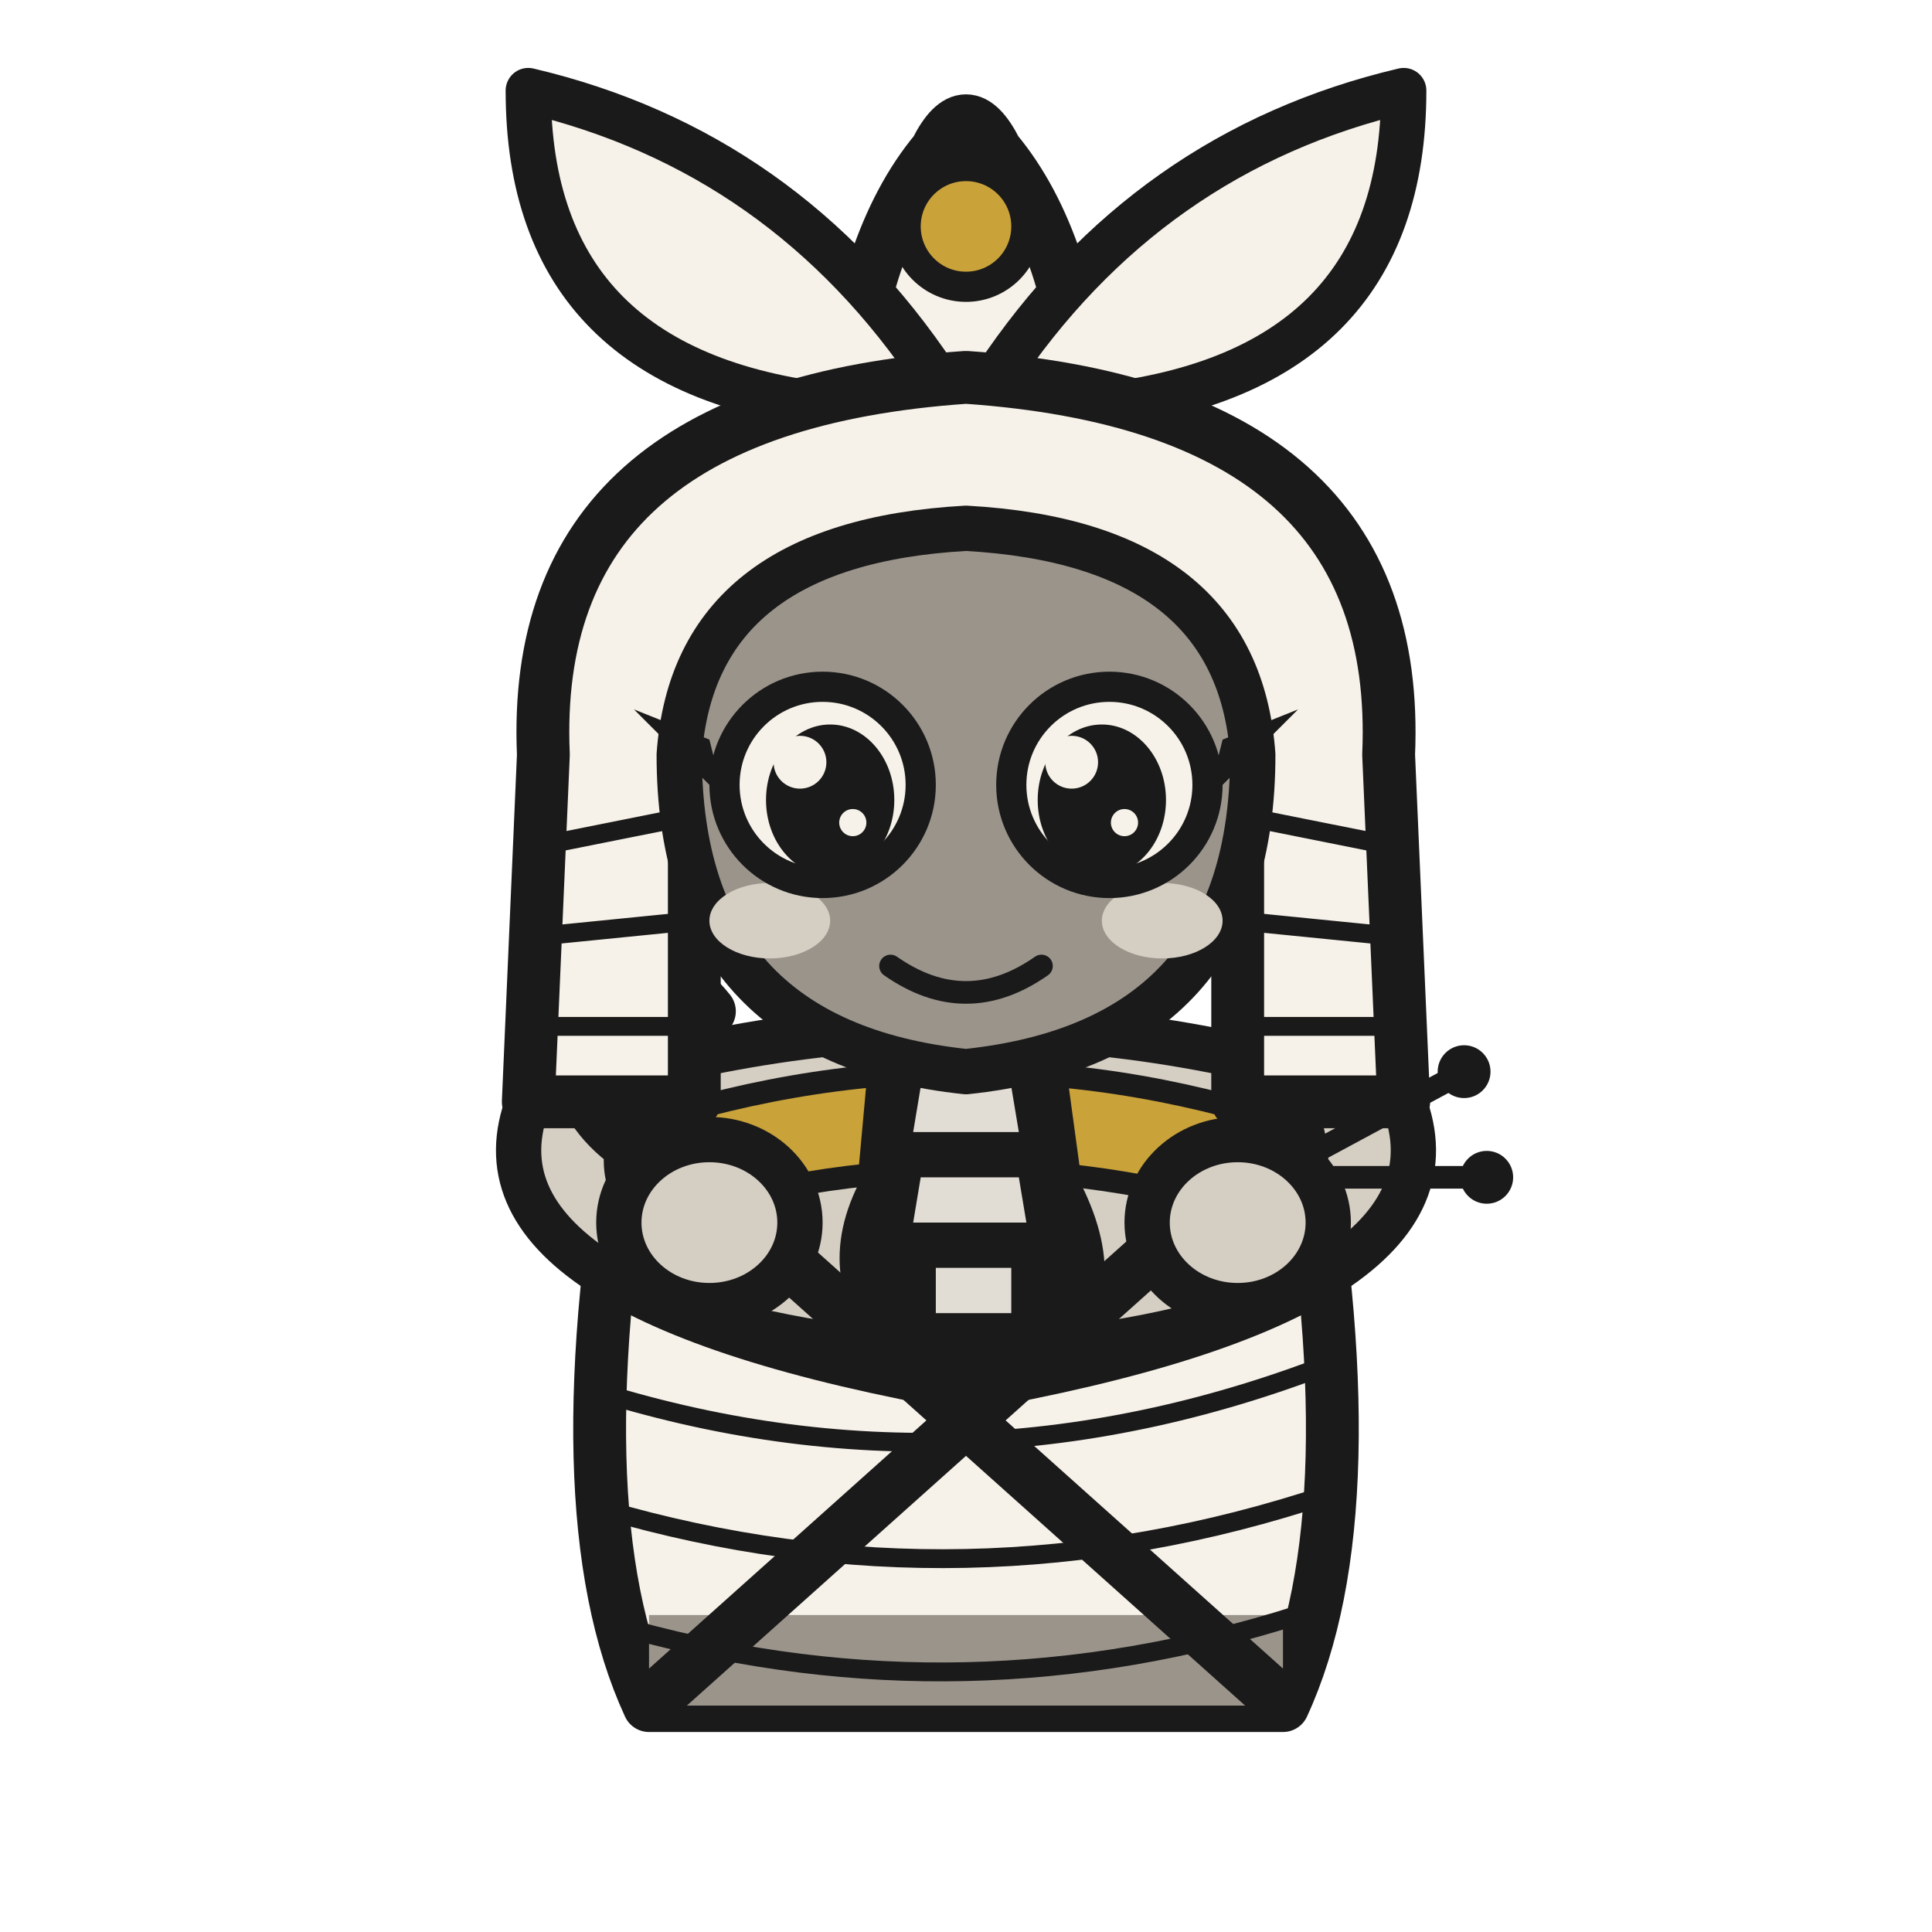
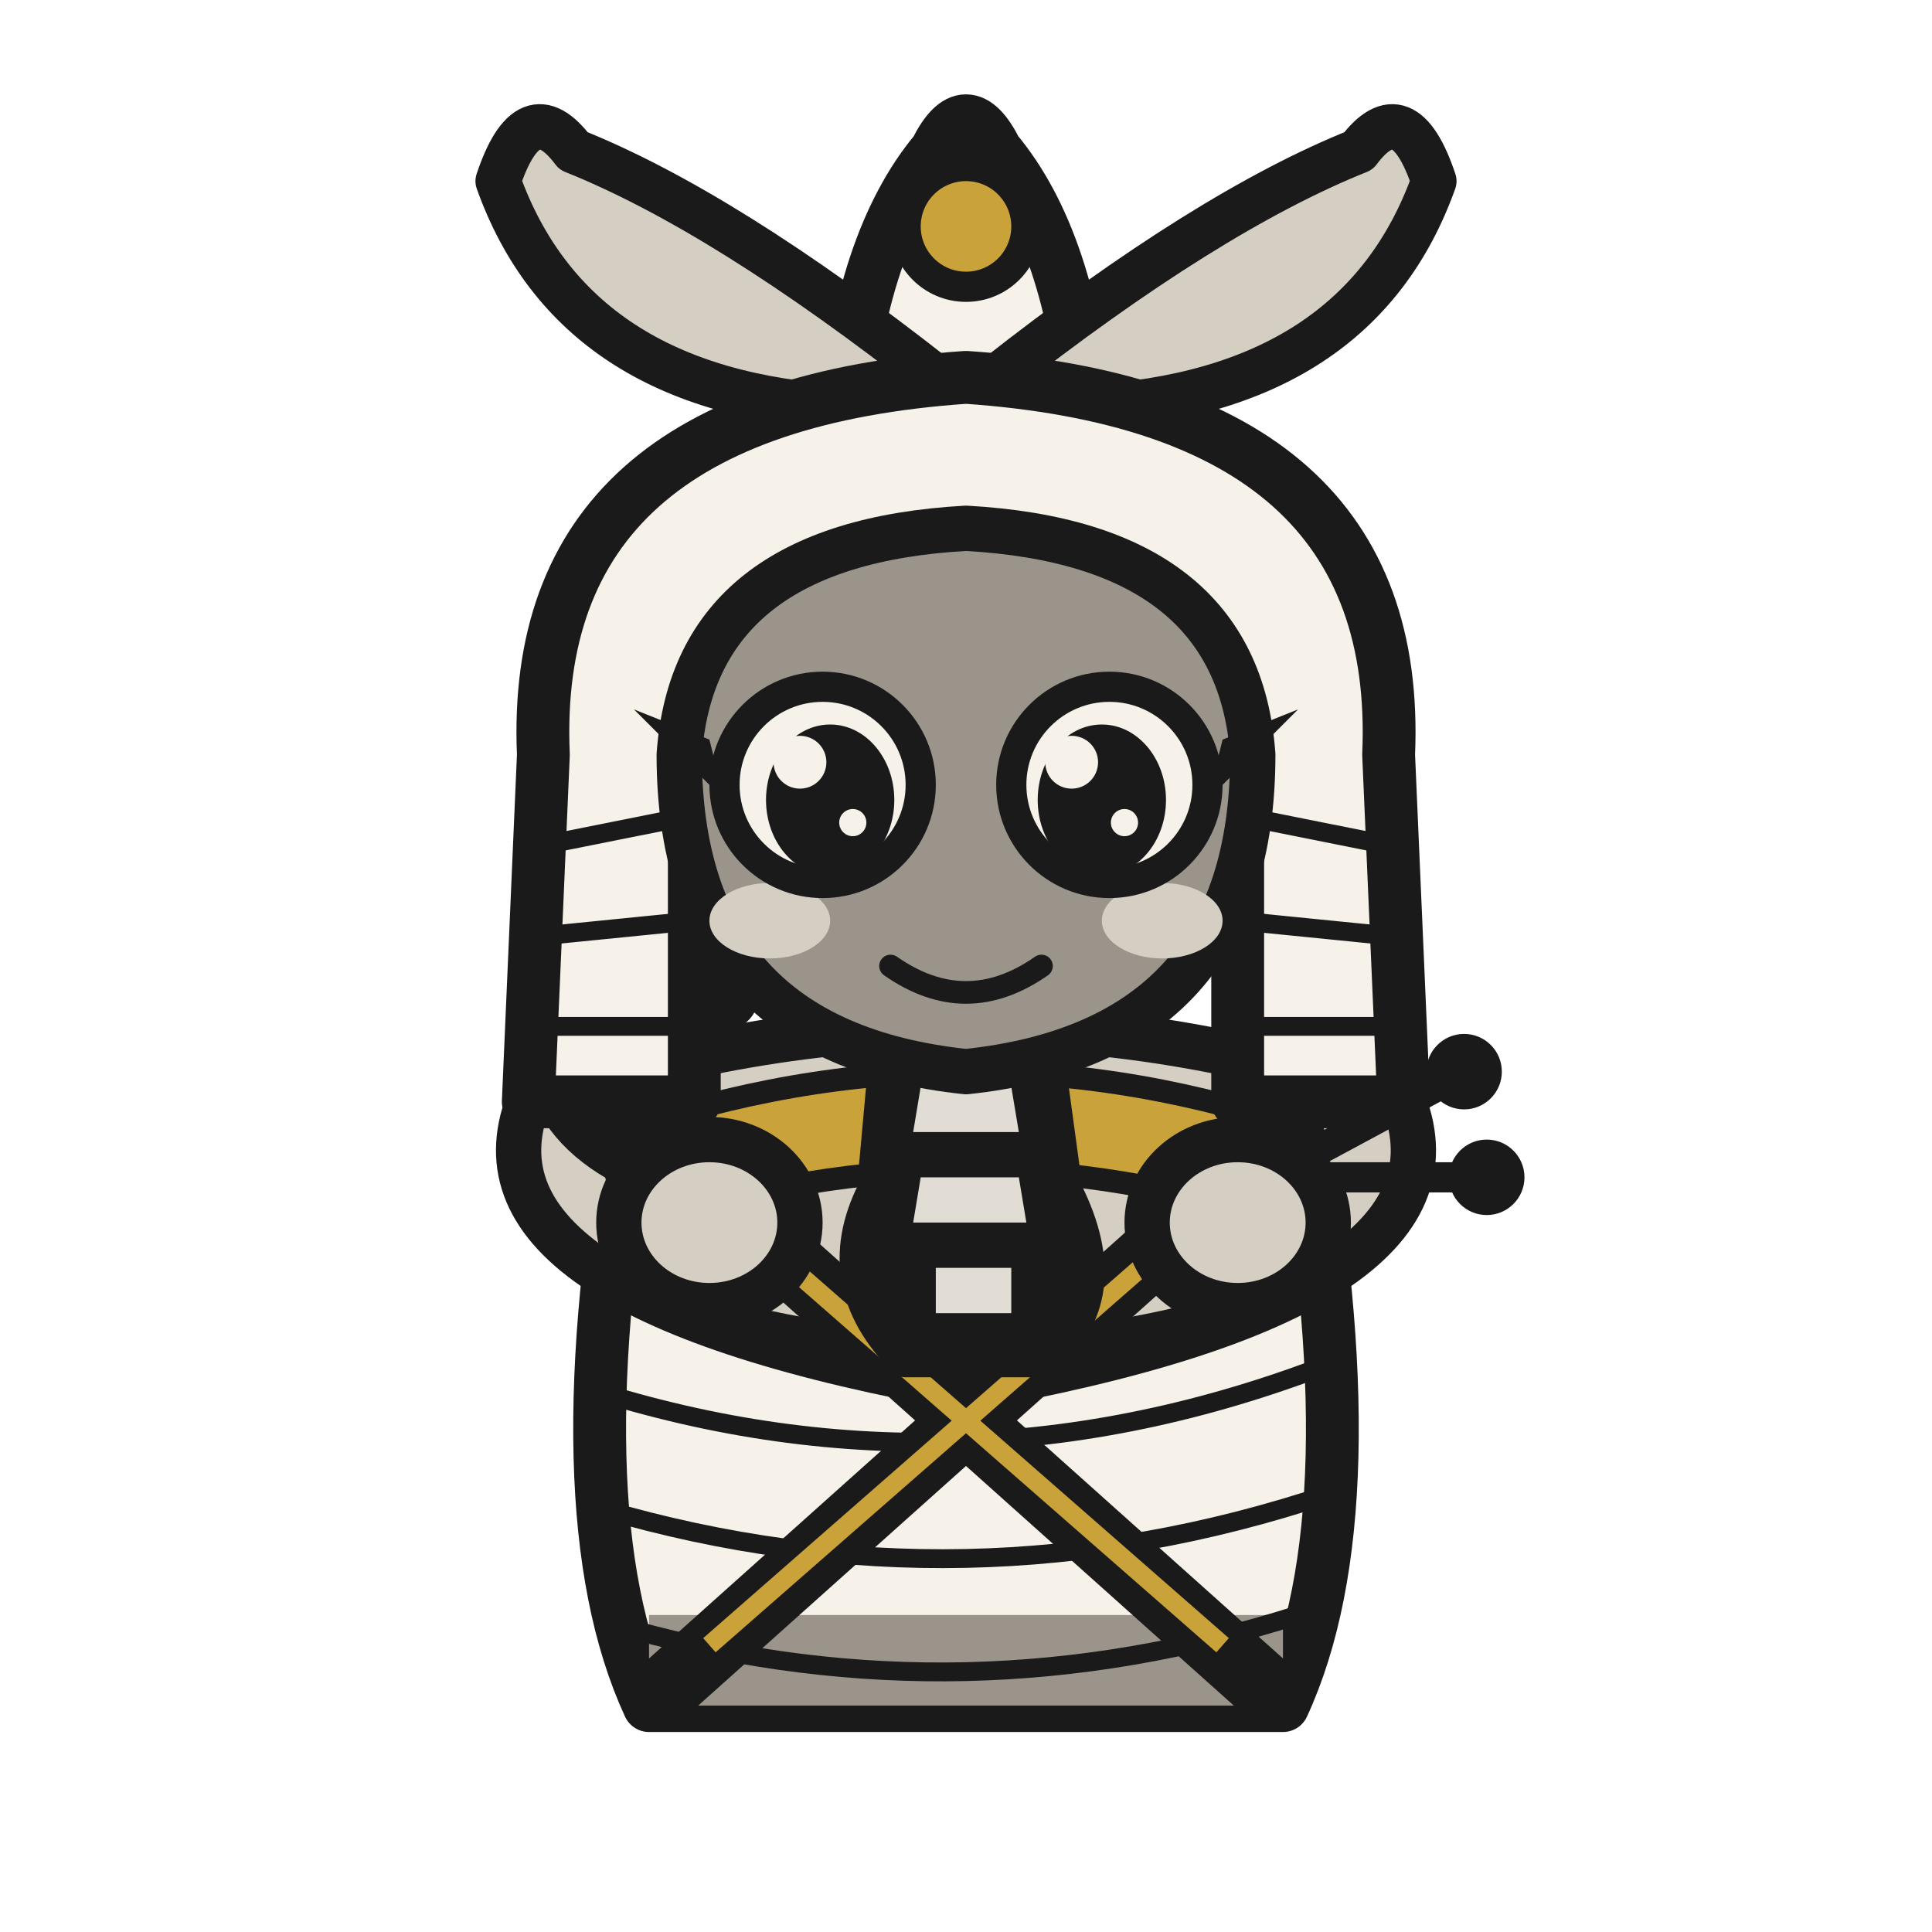
<svg xmlns="http://www.w3.org/2000/svg" viewBox="0 0 256 256">
  <style>.i{fill:#1b1a1a}.p{fill:#f6f2e9}.l{fill:#d4cec3}.m{fill:#9a948b}.d{fill:#55514c}.v{fill:#c8352b}.g{fill:#c9a23a}.s{stroke:#1b1a1a;stroke-linejoin:round;stroke-linecap:round}.n{fill:none}</style>
  <path class="s p" stroke-width="7" d="M84 146 Q74 200 86 226 L170 226 Q182 200 172 146Z" />
  <path class="m" d="M86 214 L170 214 L170 226 L86 226Z" />
-   <path class="s n" stroke-width="2.5" d="M80 176 L176 164M78 190 L178 178M80 204 L176 192M82 218 L174 206M100 150 L92 226M156 150 L166 226" style="display:none" />
  <path class="s n" stroke-width="2.5" d="M80 168 Q128 184 176 164M78 184 Q128 200 178 180M80 200 Q128 214 176 198M84 216 Q128 228 172 214" />
  <path class="s l" stroke-width="6" d="M70 146 Q128 126 186 146 Q196 172 128 184 Q60 172 70 146Z" />
  <path class="s g" stroke-width="3" d="M82 150 Q128 134 174 150 Q176 158 170 162 Q128 148 86 162 Q80 158 82 150Z" />
  <path class="s n" stroke-width="3" d="M90 172 Q128 184 166 172" />
-   <path class="s n" stroke-width="7" d="M92 156 L168 224" />
-   <path class="s n" stroke-width="7" d="M164 156 L88 224" />
-   <path class="n" stroke="#c9a23a" stroke-width="3" d="M92 156 L168 224" style="display:none" />
-   <path class="s n" stroke-width="7" d="M92 156 Q74 150 76 134 Q86 124 94 134" />
-   <path class="s n" stroke-width="3" d="M168 156 L182 134M168 156 L194 142M168 156 L196 156" />
-   <circle class="i" cx="182" cy="133" r="3.5" />
-   <circle class="i" cx="194" cy="142" r="3.5" />
-   <circle class="i" cx="197" cy="156" r="3.5" />
+   <path class="s n" stroke-width="9" d="M92 156 L168 224" />
+   <path class="s n" stroke-width="9" d="M164 156 L88 224" />
+   <path class="n" stroke="#c9a23a" stroke-width="2.5" d="M98 162 L162 218M158 162 L94 218" />
+   <path class="s n" stroke-width="9" d="M92 156 Q70 150 74 132 Q86 120 96 132" />
+   <path class="s n" stroke-width="4" d="M168 156 L182 134M168 156 L194 142M168 156 L196 156" />
+   <circle class="i" cx="182" cy="133" r="5" />
+   <circle class="i" cx="194" cy="142" r="5" />
+   <circle class="i" cx="197" cy="156" r="5" />
  <ellipse class="s l" stroke-width="6" cx="94" cy="162" rx="12" ry="11" />
  <ellipse class="s l" stroke-width="6" cx="164" cy="162" rx="12" ry="11" />
-   <path class="s l" stroke-width="5" d="M118 138 L138 138 L140 156 Q146 170 138 176 L120 176 Q112 168 118 156Z" style="display:none" />
  <path class="s i" stroke-width="5" d="M118 136 L138 136 L141 158 Q148 172 138 180 L120 180 Q110 170 116 158Z" />
-   <path class="n" stroke="#55514c" stroke-width="2.5" d="M120 146 L138 146M120 156 L139 156M121 166 L137 166" style="display:none" />
  <path class="p" d="M122 144 L134 144 L135 150 L121 150Z M122 156 L135 156 L136 162 L121 162Z M124 168 L134 168 L134 174 L124 174Z" opacity="0.9" />
  <path class="s p" stroke-width="7" d="M112 56 Q114 32 124 20 Q128 12 132 20 Q142 32 144 56Z" />
-   <path class="s p" stroke-width="6" d="M112 54 Q70 50 70 12 Q104 20 124 50Z" />
-   <path class="s p" stroke-width="6" d="M144 54 Q186 50 186 12 Q152 20 132 50Z" />
+   <path class="s l" stroke-width="6" d="M112 54 Q76 52 66 24 Q70 12 76 20 Q96 28 124 50Z" />
+   <path class="s l" stroke-width="6" d="M144 54 Q180 52 190 24 Q186 12 180 20 Q160 28 132 50Z" />
  <circle class="s g" stroke-width="4" cx="128" cy="30" r="8" />
  <path class="s p" stroke-width="7" d="M72 100 Q70 54 128 50 Q186 54 184 100 L186 146 L164 146 L164 100 Q128 76 92 100 L92 146 L70 146Z" />
  <path class="s n" stroke-width="2.5" d="M72 112L92 108M72 124L92 122M72 136L92 136M184 112L164 108M184 124L164 122M184 136L164 136" />
  <path class="s m" stroke-width="6" d="M90 100 Q92 72 128 70 Q164 72 166 100 Q166 138 128 142 Q90 138 90 100Z" />
  <ellipse class="l" cx="102" cy="122" rx="8" ry="5" />
  <ellipse class="l" cx="154" cy="122" rx="8" ry="5" />
  <circle class="s p" stroke-width="4" cx="109" cy="104" r="13" />
  <ellipse class="i" cx="110" cy="106" rx="8.5" ry="10" />
  <circle class="p" cx="106" cy="101" r="3.5" />
  <circle class="p" cx="113" cy="109" r="1.8" />
  <circle class="s p" stroke-width="4" cx="147" cy="104" r="13" />
  <ellipse class="i" cx="146" cy="106" rx="8.5" ry="10" />
  <circle class="p" cx="142" cy="101" r="3.5" />
  <circle class="p" cx="149" cy="109" r="1.8" />
  <path class="i" d="M94 98 L84 94 L96 106Z M162 98 L172 94 L160 106Z" />
  <path class="s n" stroke-width="3" d="M118 128 Q128 135 138 128" />
</svg>
